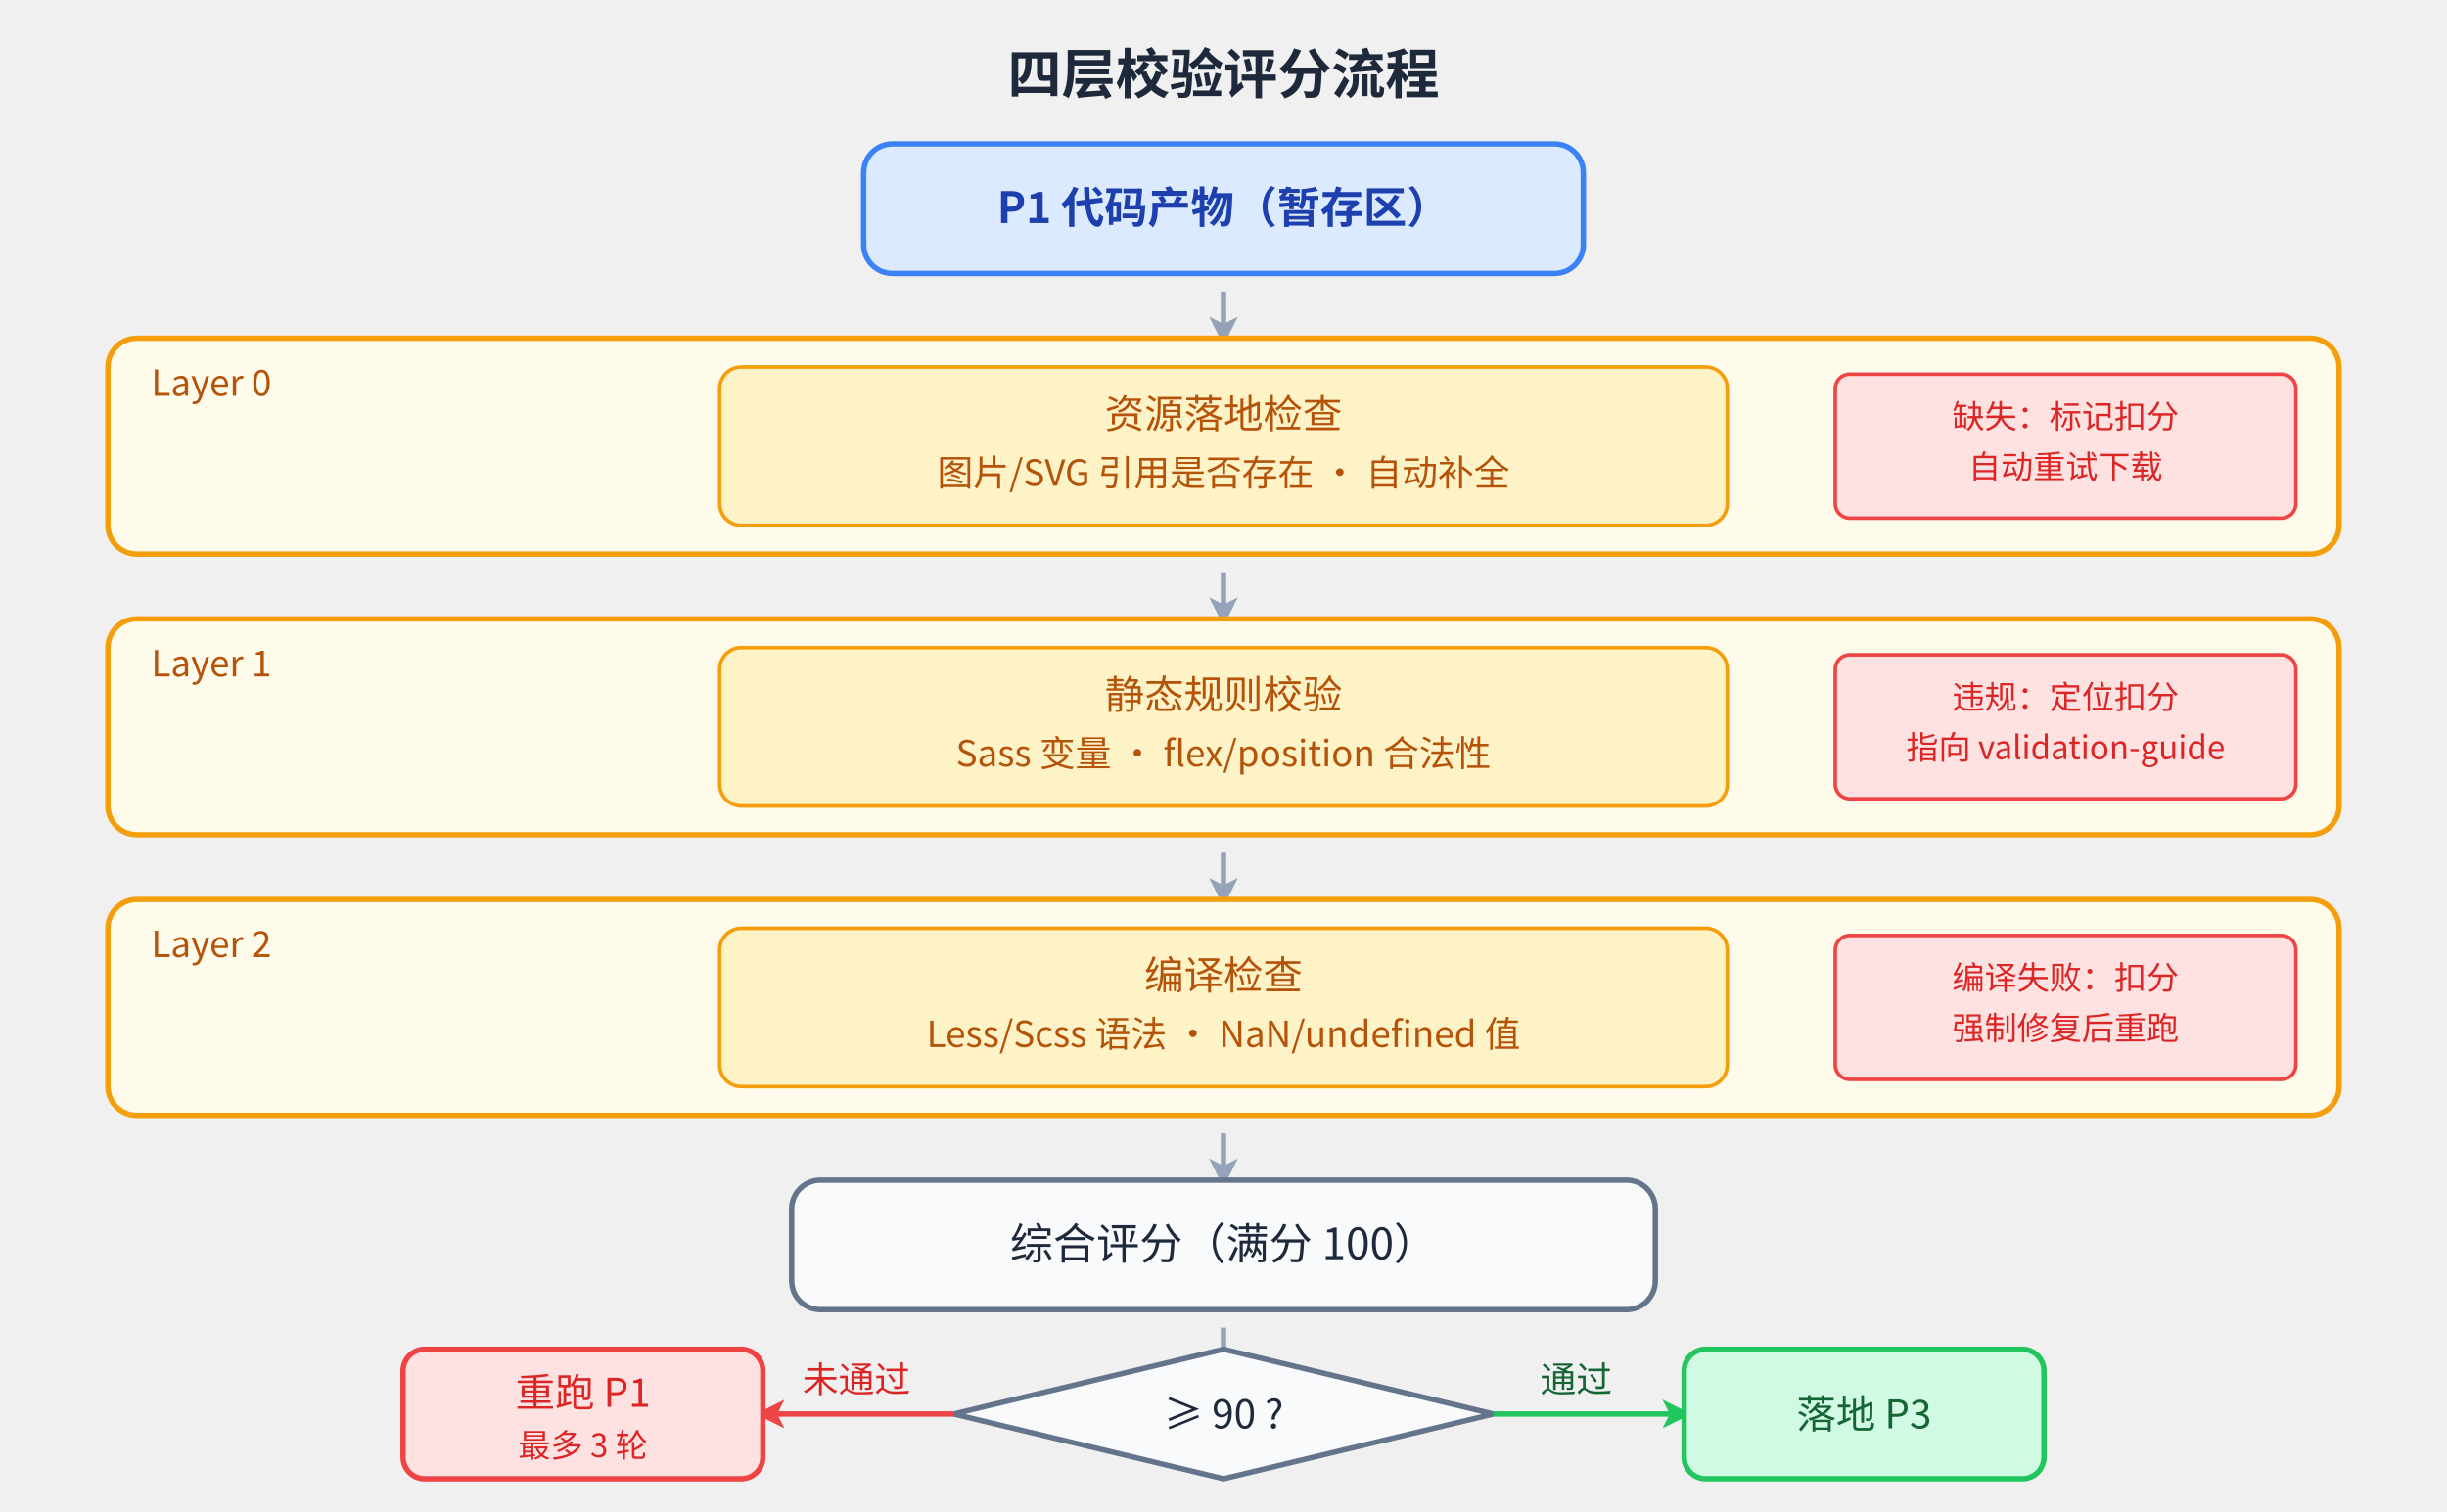
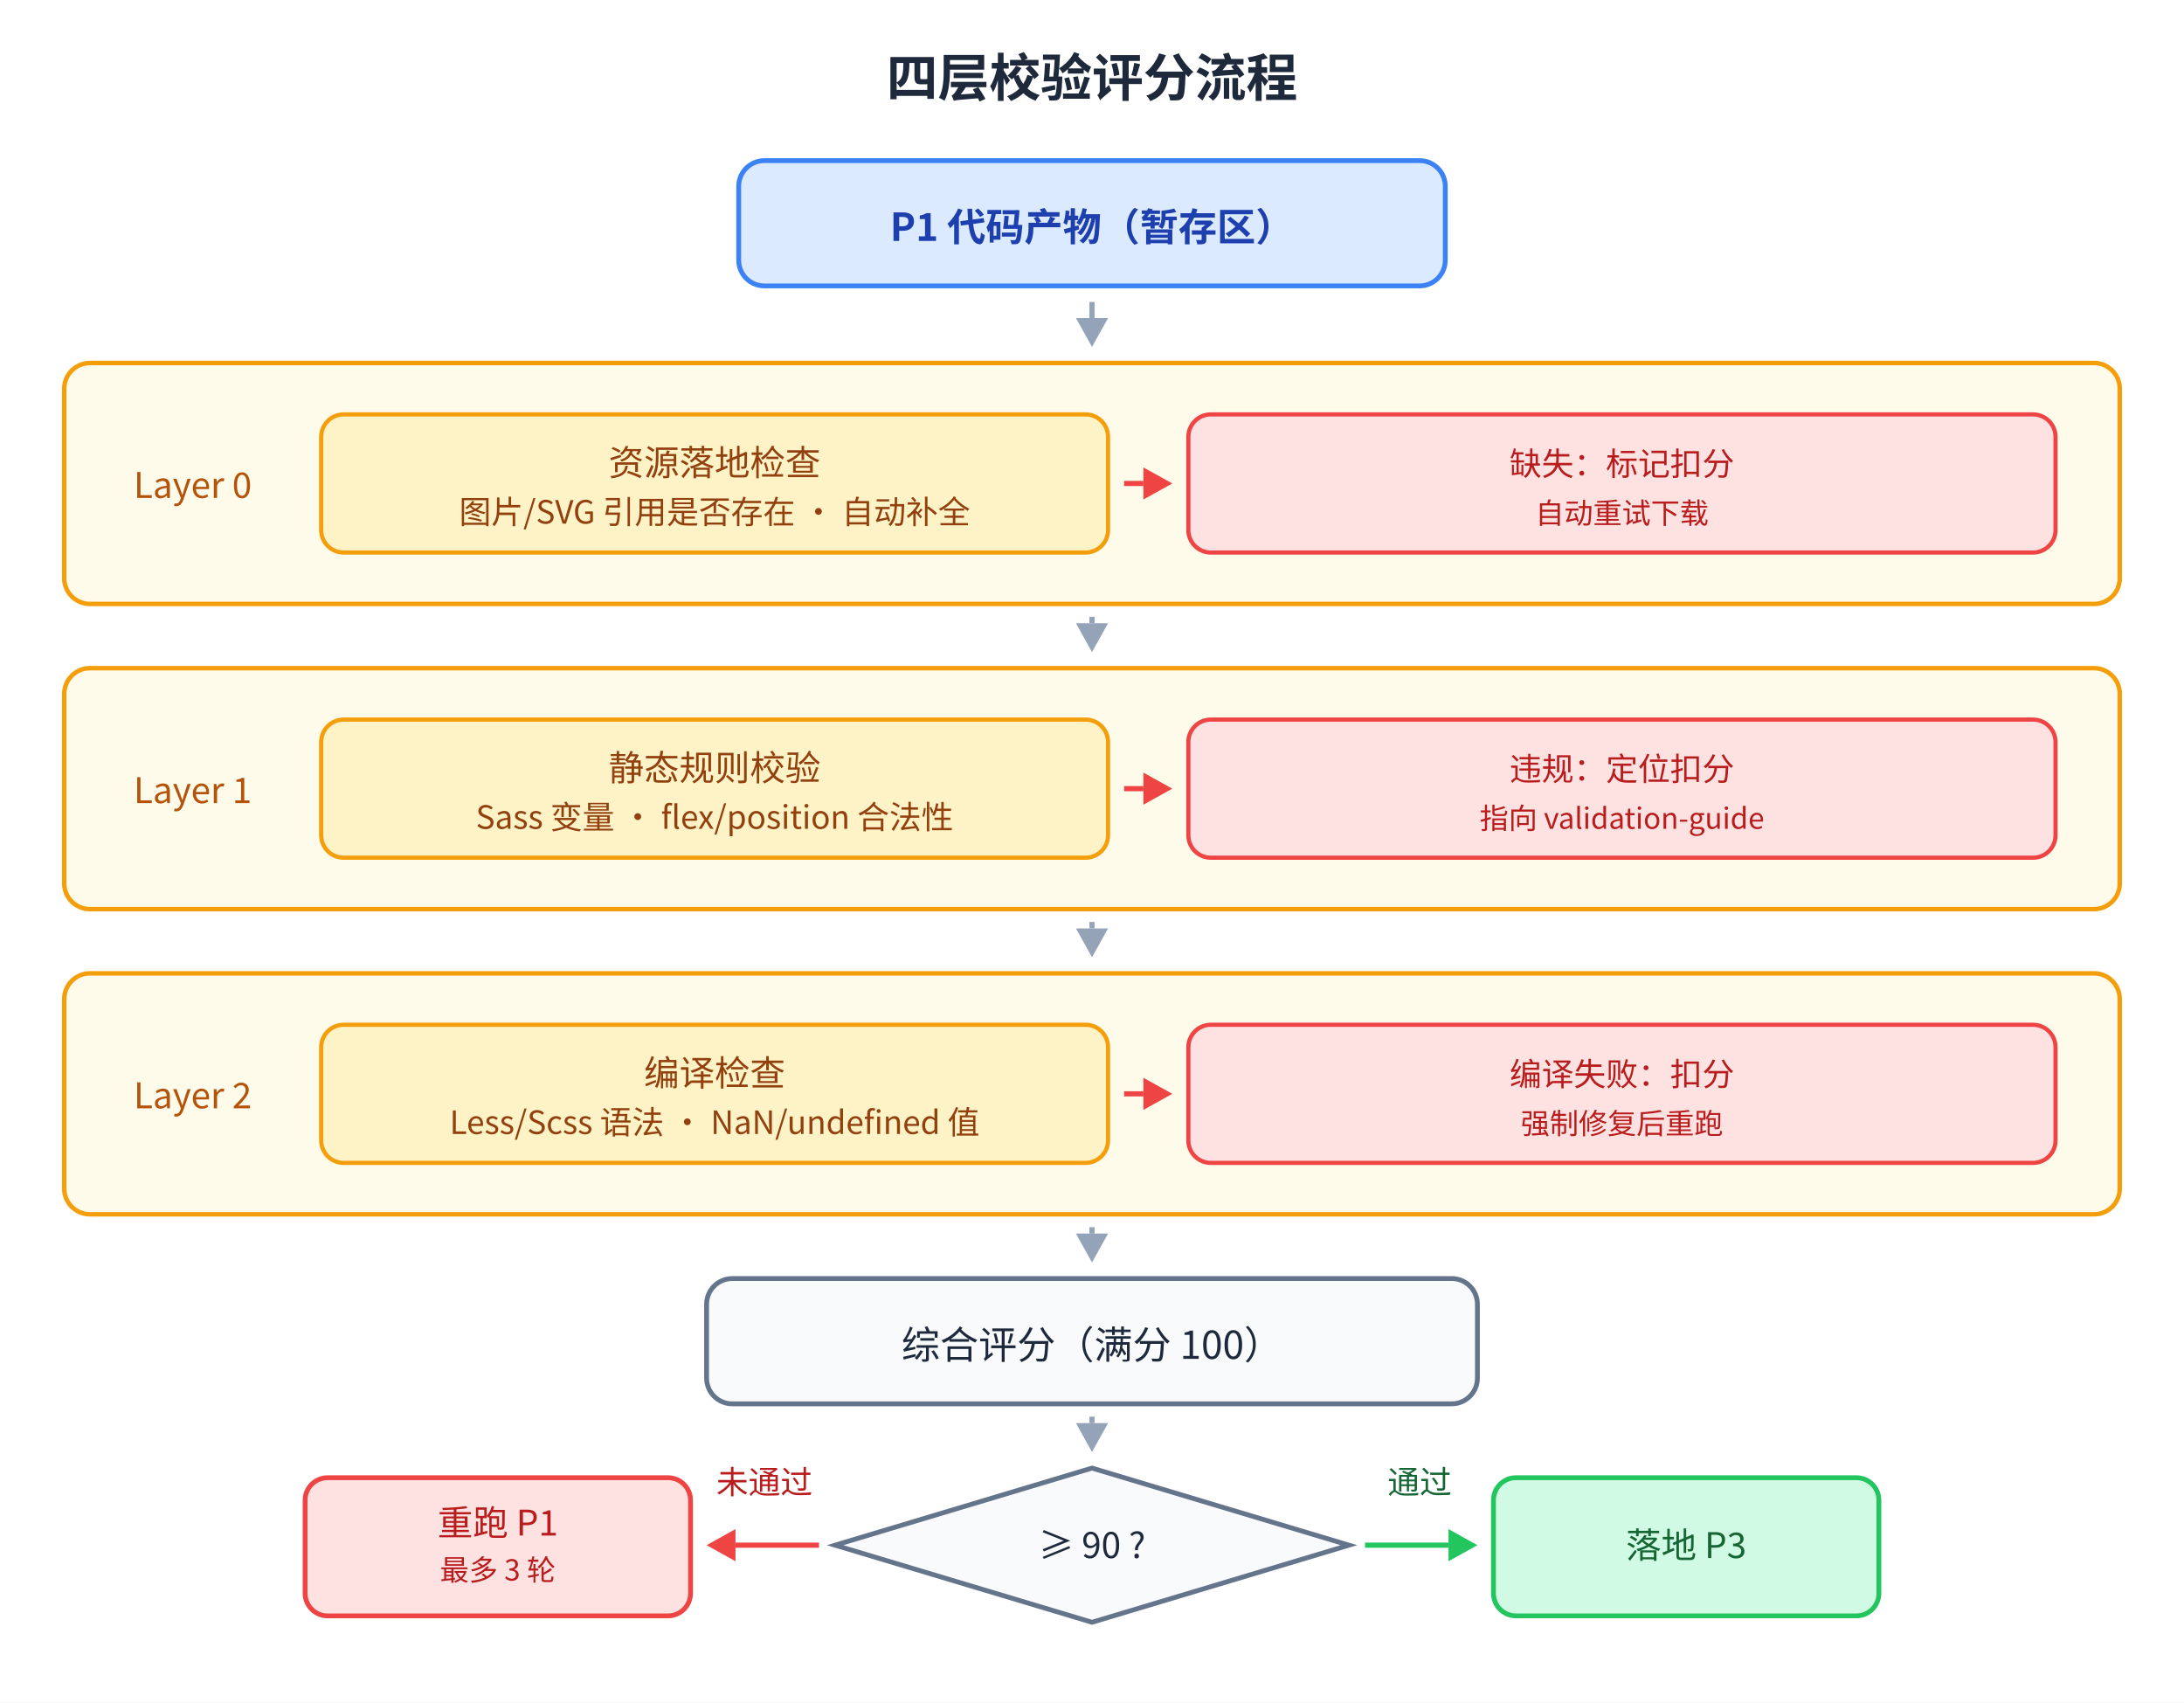
- <svg xmlns="http://www.w3.org/2000/svg" viewBox="0 0 680 420" width="680">
-   <defs>
-     <style>text { font-family: 'PingFang SC','Microsoft YaHei','Noto Sans CJK SC',system-ui,sans-serif; }</style>
-     <marker id="aw" markerWidth="8" markerHeight="8" refX="2" refY="4" orient="auto" markerUnits="userSpaceOnUse">
-       <path d="M0,0 L8,4 L0,8 L2,4 z" fill="#94a3b8" />
-     </marker>
-     <marker id="ag" markerWidth="8" markerHeight="8" refX="2" refY="4" orient="auto" markerUnits="userSpaceOnUse">
-       <path d="M0,0 L8,4 L0,8 L2,4 z" fill="#22c55e" />
-     </marker>
-     <marker id="ar" markerWidth="8" markerHeight="8" refX="2" refY="4" orient="auto" markerUnits="userSpaceOnUse">
-       <path d="M0,0 L8,4 L0,8 L2,4 z" fill="#ef4444" />
-     </marker>
-     <marker id="ao" markerWidth="8" markerHeight="8" refX="2" refY="4" orient="auto" markerUnits="userSpaceOnUse">
-       <path d="M0,0 L8,4 L0,8 L2,4 z" fill="#f59e0b" />
-     </marker>
-   </defs>
-   <text x="340" y="26" font-size="15" fill="#1e293b" text-anchor="middle" font-weight="600">四层校验评分流程</text>
-   <rect x="240" y="40" width="200" height="36" rx="8" stroke="#3b82f6" stroke-width="1.5" fill="#dbeafe" />
-   <text x="340" y="62" font-size="12" fill="#1e40af" text-anchor="middle" font-weight="600">P1 代码产物（暂存区）</text>
-   <path d="M340,81 L 340,90" fill="none" stroke="#94a3b8" stroke-width="1.5" marker-end="url(#aw)" />
-   <rect x="30" y="94" width="620" height="60" rx="8" stroke="#f59e0b" stroke-width="1.5" fill="#fffbeb" />
-   <text x="42" y="110" font-size="10" fill="#b45309">Layer 0</text>
-   <rect x="200" y="102" width="280" height="44" rx="6" stroke="#f59e0b" stroke-width="1" fill="#fef3c7" />
-   <text x="340" y="119" font-size="11" fill="#b45309" text-anchor="middle">资源落地检查</text>
-   <text x="340" y="135" font-size="10" fill="#b45309" text-anchor="middle">图片/SVG 引用是否存在 · 自动补全</text>
-   <rect x="510" y="104" width="128" height="40" rx="4" stroke="#ef4444" stroke-width="1" fill="#fee2e2" />
-   <text x="574" y="119" font-size="9" fill="#dc2626" text-anchor="middle">缺失：标记扣分</text>
-   <text x="574" y="133" font-size="9" fill="#dc2626" text-anchor="middle">自动重试下载</text>
-   <path d="M340,159 L 340,168" fill="none" stroke="#94a3b8" stroke-width="1.5" marker-end="url(#aw)" />
-   <rect x="30" y="172" width="620" height="60" rx="8" stroke="#f59e0b" stroke-width="1.5" fill="#fffbeb" />
-   <text x="42" y="188" font-size="10" fill="#b45309">Layer 1</text>
-   <rect x="200" y="180" width="280" height="44" rx="6" stroke="#f59e0b" stroke-width="1" fill="#fef3c7" />
-   <text x="340" y="197" font-size="11" fill="#b45309" text-anchor="middle">静态规则校验</text>
-   <text x="340" y="213" font-size="10" fill="#b45309" text-anchor="middle">Sass 变量 · flex/position 合法性</text>
-   <rect x="510" y="182" width="128" height="40" rx="4" stroke="#ef4444" stroke-width="1" fill="#fee2e2" />
-   <text x="574" y="197" font-size="9" fill="#dc2626" text-anchor="middle">违规：定位扣分</text>
-   <text x="574" y="211" font-size="9" fill="#dc2626" text-anchor="middle">指向 validation-guide</text>
-   <path d="M340,237 L 340,246" fill="none" stroke="#94a3b8" stroke-width="1.5" marker-end="url(#aw)" />
-   <rect x="30" y="250" width="620" height="60" rx="8" stroke="#f59e0b" stroke-width="1.5" fill="#fffbeb" />
-   <text x="42" y="266" font-size="10" fill="#b45309">Layer 2</text>
-   <rect x="200" y="258" width="280" height="44" rx="6" stroke="#f59e0b" stroke-width="1" fill="#fef3c7" />
-   <text x="340" y="275" font-size="11" fill="#b45309" text-anchor="middle">编译检查</text>
-   <text x="340" y="291" font-size="10" fill="#b45309" text-anchor="middle">Less/Scss 语法 · NaN/undefined 值</text>
-   <rect x="510" y="260" width="128" height="40" rx="4" stroke="#ef4444" stroke-width="1" fill="#fee2e2" />
-   <text x="574" y="275" font-size="9" fill="#dc2626" text-anchor="middle">编译失败：扣分</text>
-   <text x="574" y="289" font-size="9" fill="#dc2626" text-anchor="middle">强制修复后重跑</text>
-   <path d="M340,315 L 340,324" fill="none" stroke="#94a3b8" stroke-width="1.5" marker-end="url(#aw)" />
-   <rect x="220" y="328" width="240" height="36" rx="8" stroke="#64748b" stroke-width="1.5" fill="#f8fafc" />
-   <text x="340" y="350" font-size="12" fill="#1e293b" text-anchor="middle">综合评分（满分 100）</text>
-   <path d="M340,369 L 340,378" fill="none" stroke="#94a3b8" stroke-width="1.5" marker-end="url(#aw)" />
-   <polygon points="340,375 415,393 340,411 265,393" stroke="#64748b" stroke-width="1.5" fill="#f8fafc" />
-   <text x="340" y="397" font-size="11" fill="#1e293b" text-anchor="middle">≥ 90 ?</text>
-   <path d="M415,393 L 464,393" fill="none" stroke="#22c55e" stroke-width="1.5" marker-end="url(#ag)" />
-   <text x="438" y="387" font-size="10" fill="#166534" text-anchor="middle">通过</text>
-   <rect x="468" y="375" width="100" height="36" rx="6" stroke="#22c55e" stroke-width="1.5" fill="#d1fae5" />
-   <text x="518" y="397" font-size="11" fill="#166534" text-anchor="middle">落地 P3</text>
-   <path d="M265,393 L 216,393" fill="none" stroke="#ef4444" stroke-width="1.5" marker-end="url(#ar)" />
-   <text x="238" y="387" font-size="10" fill="#dc2626" text-anchor="middle">未通过</text>
-   <rect x="112" y="375" width="100" height="36" rx="6" stroke="#ef4444" stroke-width="1.5" fill="#fee2e2" />
-   <text x="162" y="391" font-size="11" fill="#dc2626" text-anchor="middle">重跑 P1</text>
-   <text x="162" y="405" font-size="9" fill="#dc2626" text-anchor="middle">最多 3 轮</text>
+ <svg xmlns="http://www.w3.org/2000/svg" viewBox="0 0 680 530" width="680" height="530" role="img" aria-labelledby="title desc">
+   <style>text { font-family: 'PingFang SC', 'Microsoft YaHei', 'Noto Sans CJK SC', system-ui, sans-serif; }</style>
+   <rect width="680" height="530" fill="#fff" />
+   <text x="340" y="30" font-size="16" fill="#1e293b" text-anchor="middle" font-weight="600">四层校验评分流程</text>
+   <rect x="230" y="50" width="220" height="39" rx="8" fill="#dbeafe" stroke="#3b82f6" stroke-width="1.5" />
+   <text x="340" y="75" font-size="12" fill="#1e40af" text-anchor="middle" font-weight="600">P1 代码产物（暂存区）</text>
+   <rect x="20" y="113" width="640" height="75" rx="8" fill="#fffbeb" stroke="#f59e0b" stroke-width="1.4" />
+   <text x="60" y="155" font-size="11" fill="#b45309" text-anchor="middle">Layer 0</text>
+   <rect x="100" y="129" width="245" height="43" rx="7" fill="#fef3c7" stroke="#f59e0b" stroke-width="1.3" />
+   <text x="222.5" y="148" font-size="11" fill="#92400e" text-anchor="middle">资源落地检查</text>
+   <text x="222.5" y="163" font-size="10" fill="#92400e" text-anchor="middle">图片/SVG 引用是否存在 · 自动补全</text>
+   <rect x="370" y="129" width="270" height="43" rx="7" fill="#fee2e2" stroke="#ef4444" stroke-width="1.3" />
+   <text x="505" y="148" font-size="10" fill="#b91c1c" text-anchor="middle">缺失：标记扣分</text>
+   <text x="505" y="163" font-size="9" fill="#b91c1c" text-anchor="middle">自动重试下载</text>
+   <path d="M350 150.5 L356 150.5" fill="none" stroke="#ef4444" stroke-width="1.6" />
+   <path d="M356 145.5 L365 150.5 L356 155.5 Z" fill="#ef4444" />
+   <rect x="20" y="208" width="640" height="75" rx="8" fill="#fffbeb" stroke="#f59e0b" stroke-width="1.4" />
+   <text x="60" y="250" font-size="11" fill="#b45309" text-anchor="middle">Layer 1</text>
+   <rect x="100" y="224" width="245" height="43" rx="7" fill="#fef3c7" stroke="#f59e0b" stroke-width="1.3" />
+   <text x="222.5" y="243" font-size="11" fill="#92400e" text-anchor="middle">静态规则校验</text>
+   <text x="222.5" y="258" font-size="10" fill="#92400e" text-anchor="middle">Sass 变量 · flex/position 合法性</text>
+   <rect x="370" y="224" width="270" height="43" rx="7" fill="#fee2e2" stroke="#ef4444" stroke-width="1.3" />
+   <text x="505" y="243" font-size="10" fill="#b91c1c" text-anchor="middle">违规：定位扣分</text>
+   <text x="505" y="258" font-size="9" fill="#b91c1c" text-anchor="middle">指向 validation-guide</text>
+   <path d="M350 245.5 L356 245.5" fill="none" stroke="#ef4444" stroke-width="1.6" />
+   <path d="M356 240.5 L365 245.5 L356 250.5 Z" fill="#ef4444" />
+   <rect x="20" y="303" width="640" height="75" rx="8" fill="#fffbeb" stroke="#f59e0b" stroke-width="1.4" />
+   <text x="60" y="345" font-size="11" fill="#b45309" text-anchor="middle">Layer 2</text>
+   <rect x="100" y="319" width="245" height="43" rx="7" fill="#fef3c7" stroke="#f59e0b" stroke-width="1.3" />
+   <text x="222.5" y="338" font-size="11" fill="#92400e" text-anchor="middle">编译检查</text>
+   <text x="222.5" y="353" font-size="10" fill="#92400e" text-anchor="middle">Less/Scss 语法 · NaN/undefined 值</text>
+   <rect x="370" y="319" width="270" height="43" rx="7" fill="#fee2e2" stroke="#ef4444" stroke-width="1.3" />
+   <text x="505" y="338" font-size="10" fill="#b91c1c" text-anchor="middle">编译失败：扣分</text>
+   <text x="505" y="353" font-size="9" fill="#b91c1c" text-anchor="middle">强制修复后重跑</text>
+   <path d="M350 340.5 L356 340.5" fill="none" stroke="#ef4444" stroke-width="1.6" />
+   <path d="M356 335.5 L365 340.5 L356 345.5 Z" fill="#ef4444" />
+   <rect x="220" y="398" width="240" height="39" rx="8" fill="#f8fafc" stroke="#64748b" stroke-width="1.5" />
+   <text x="340" y="423" font-size="12" fill="#1e293b" text-anchor="middle">综合评分（满分 100）</text>
+   <polygon points="340,457 420,481 340,505 260,481" fill="#f8fafc" stroke="#64748b" stroke-width="1.5" />
+   <text x="340" y="485" font-size="11" fill="#1e293b" text-anchor="middle">≥ 90 ?</text>
+   <rect x="95" y="460" width="120" height="43" rx="7" fill="#fee2e2" stroke="#ef4444" stroke-width="1.5" />
+   <text x="155" y="478" font-size="11" fill="#b91c1c" text-anchor="middle">重跑 P1</text>
+   <text x="155" y="492" font-size="9" fill="#b91c1c" text-anchor="middle">最多 3 轮</text>
+   <rect x="465" y="460" width="120" height="43" rx="7" fill="#d1fae5" stroke="#22c55e" stroke-width="1.5" />
+   <text x="525" y="485" font-size="11" fill="#166534" text-anchor="middle">落地 P3</text>
+   <text x="238" y="465" font-size="10" fill="#b91c1c" text-anchor="middle">未通过</text>
+   <text x="442" y="465" font-size="10" fill="#166534" text-anchor="middle">通过</text>
+   <path d="M340 94 L340 99" fill="none" stroke="#94a3b8" stroke-width="1.6" />
+   <path d="M335 99 L340 108 L345 99 Z" fill="#94a3b8" />
+   <path d="M340 192 L340 194" fill="none" stroke="#94a3b8" stroke-width="1.6" />
+   <path d="M335 194 L340 203 L345 194 Z" fill="#94a3b8" />
+   <path d="M340 287 L340 289" fill="none" stroke="#94a3b8" stroke-width="1.6" />
+   <path d="M335 289 L340 298 L345 289 Z" fill="#94a3b8" />
+   <path d="M340 382 L340 384" fill="none" stroke="#94a3b8" stroke-width="1.6" />
+   <path d="M335 384 L340 393 L345 384 Z" fill="#94a3b8" />
+   <path d="M340 441 L340 443" fill="none" stroke="#94a3b8" stroke-width="1.6" />
+   <path d="M335 443 L340 452 L345 443 Z" fill="#94a3b8" />
+   <path d="M255 481 L229 481" fill="none" stroke="#ef4444" stroke-width="1.6" />
+   <path d="M229 476 L220 481 L229 486 Z" fill="#ef4444" />
+   <path d="M425 481 L451 481" fill="none" stroke="#22c55e" stroke-width="1.6" />
+   <path d="M451 476 L460 481 L451 486 Z" fill="#22c55e" />
</svg>
